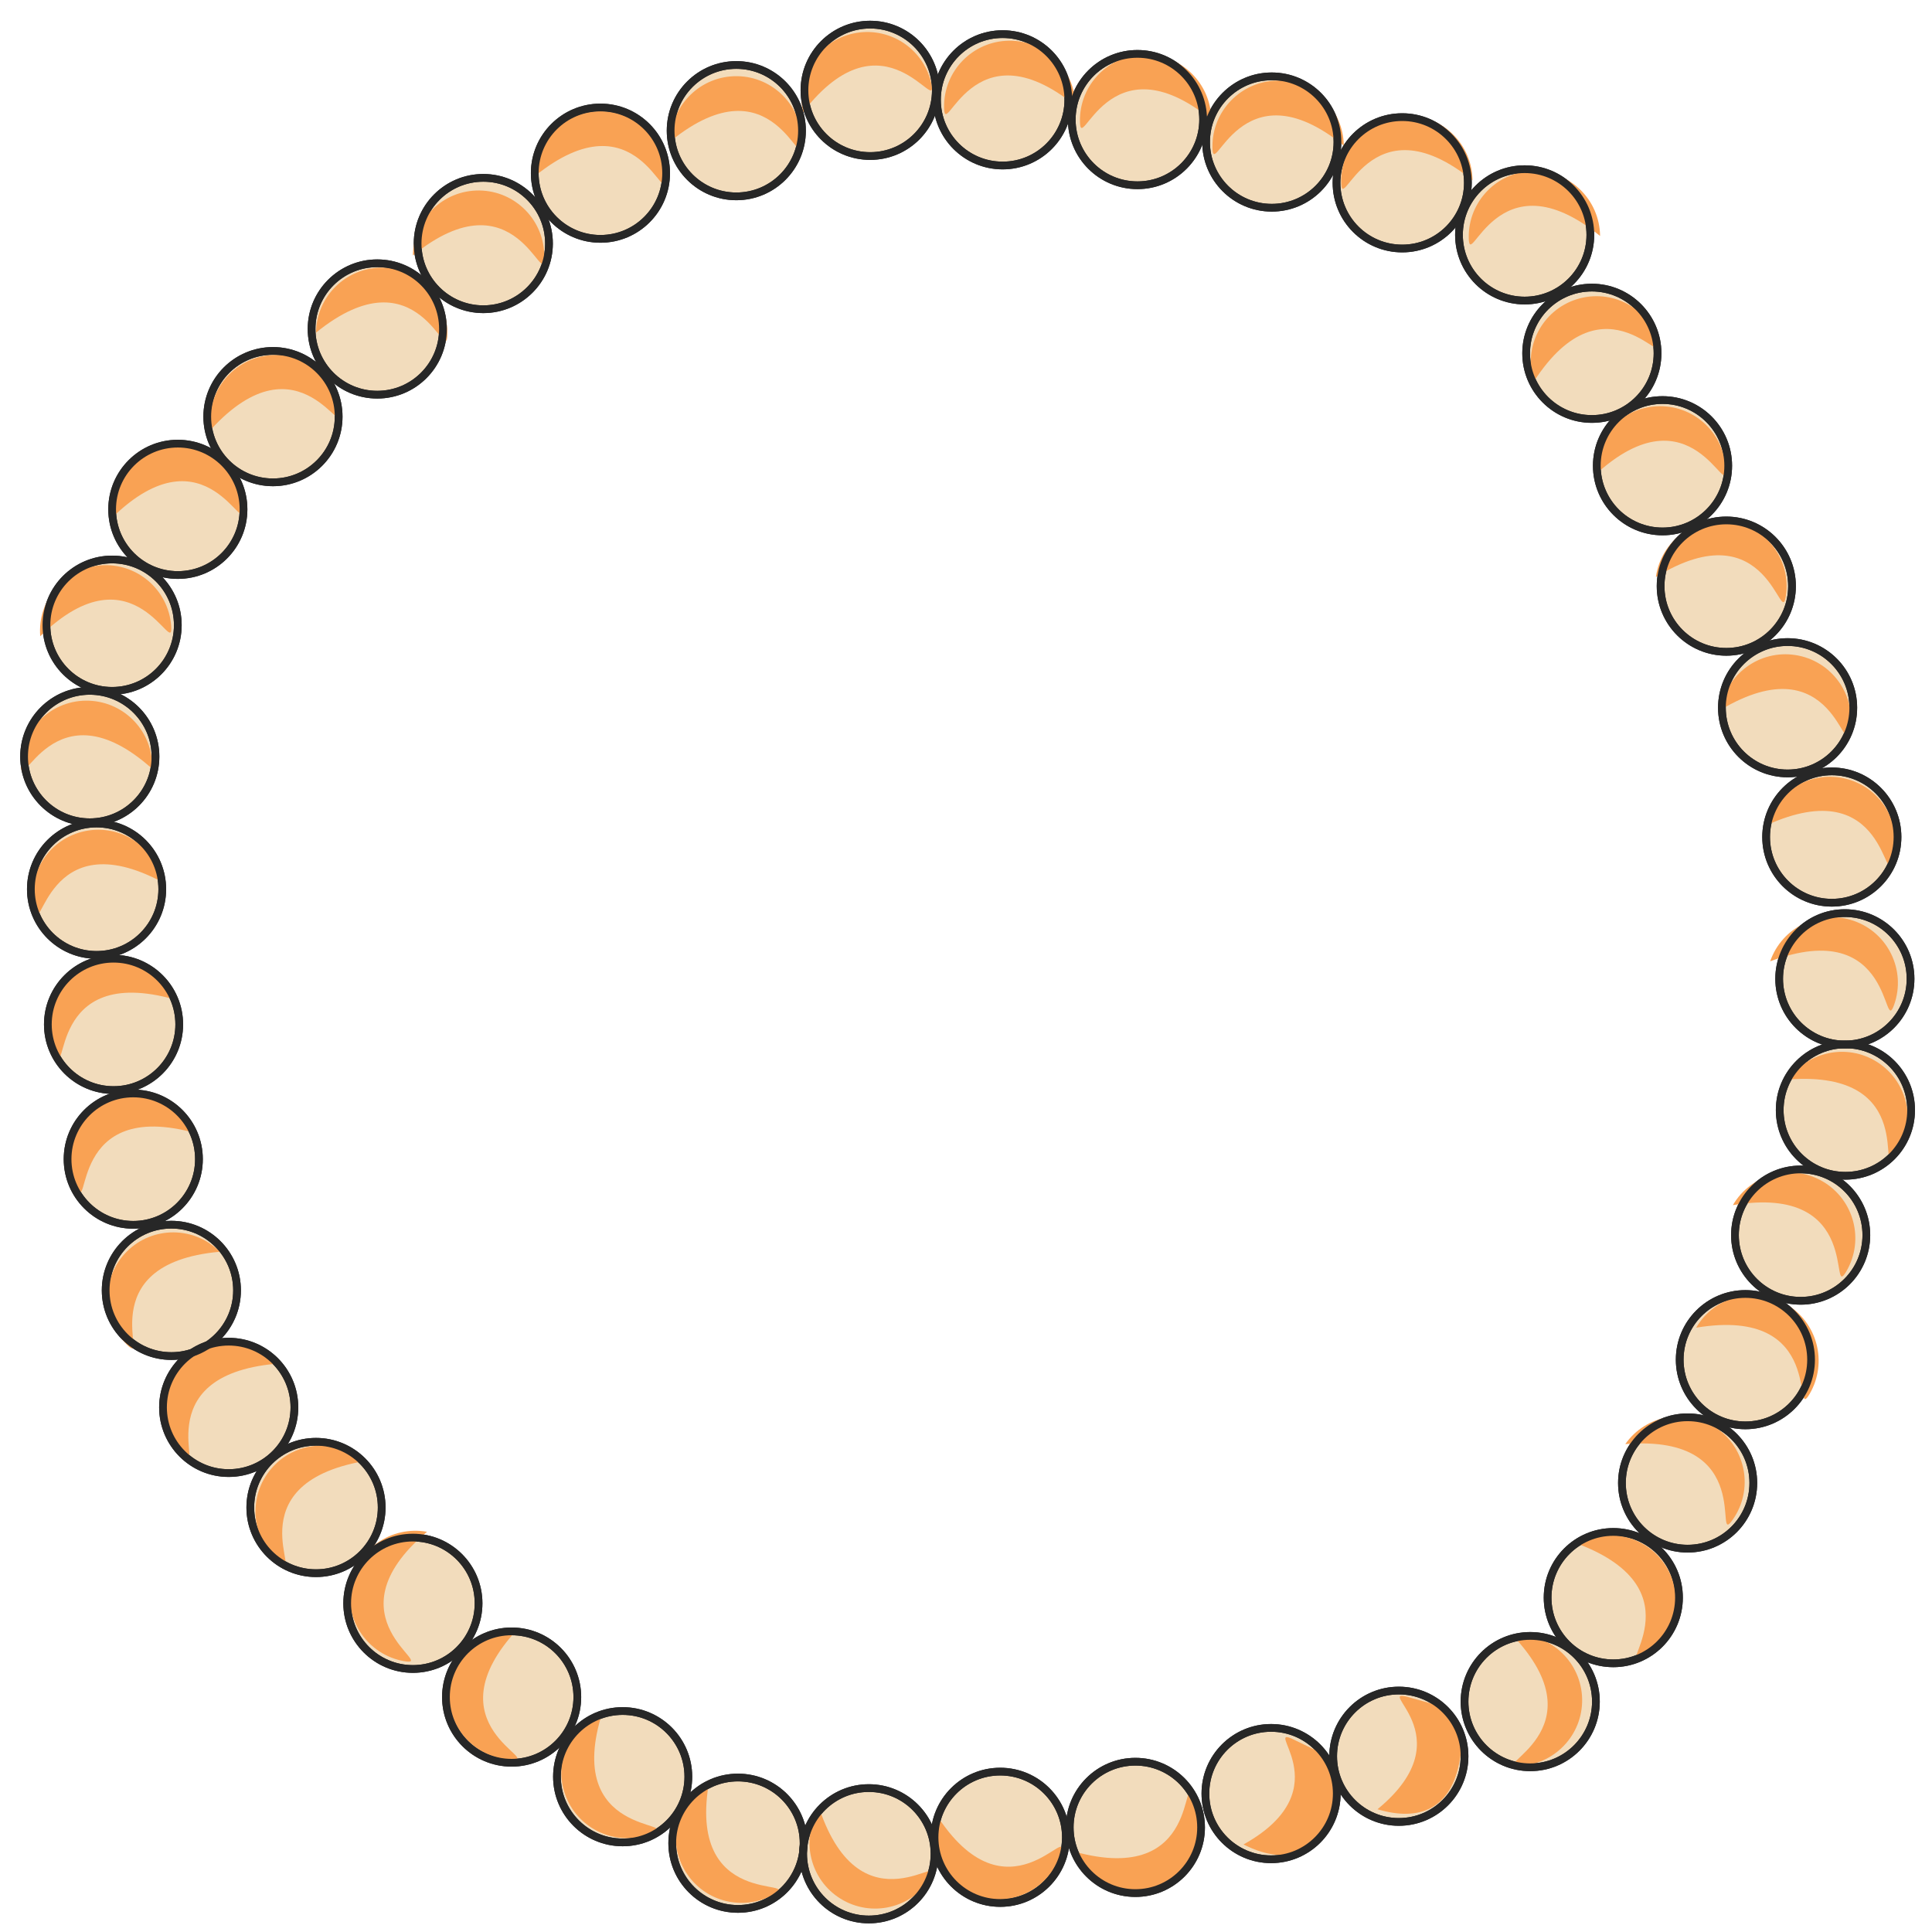
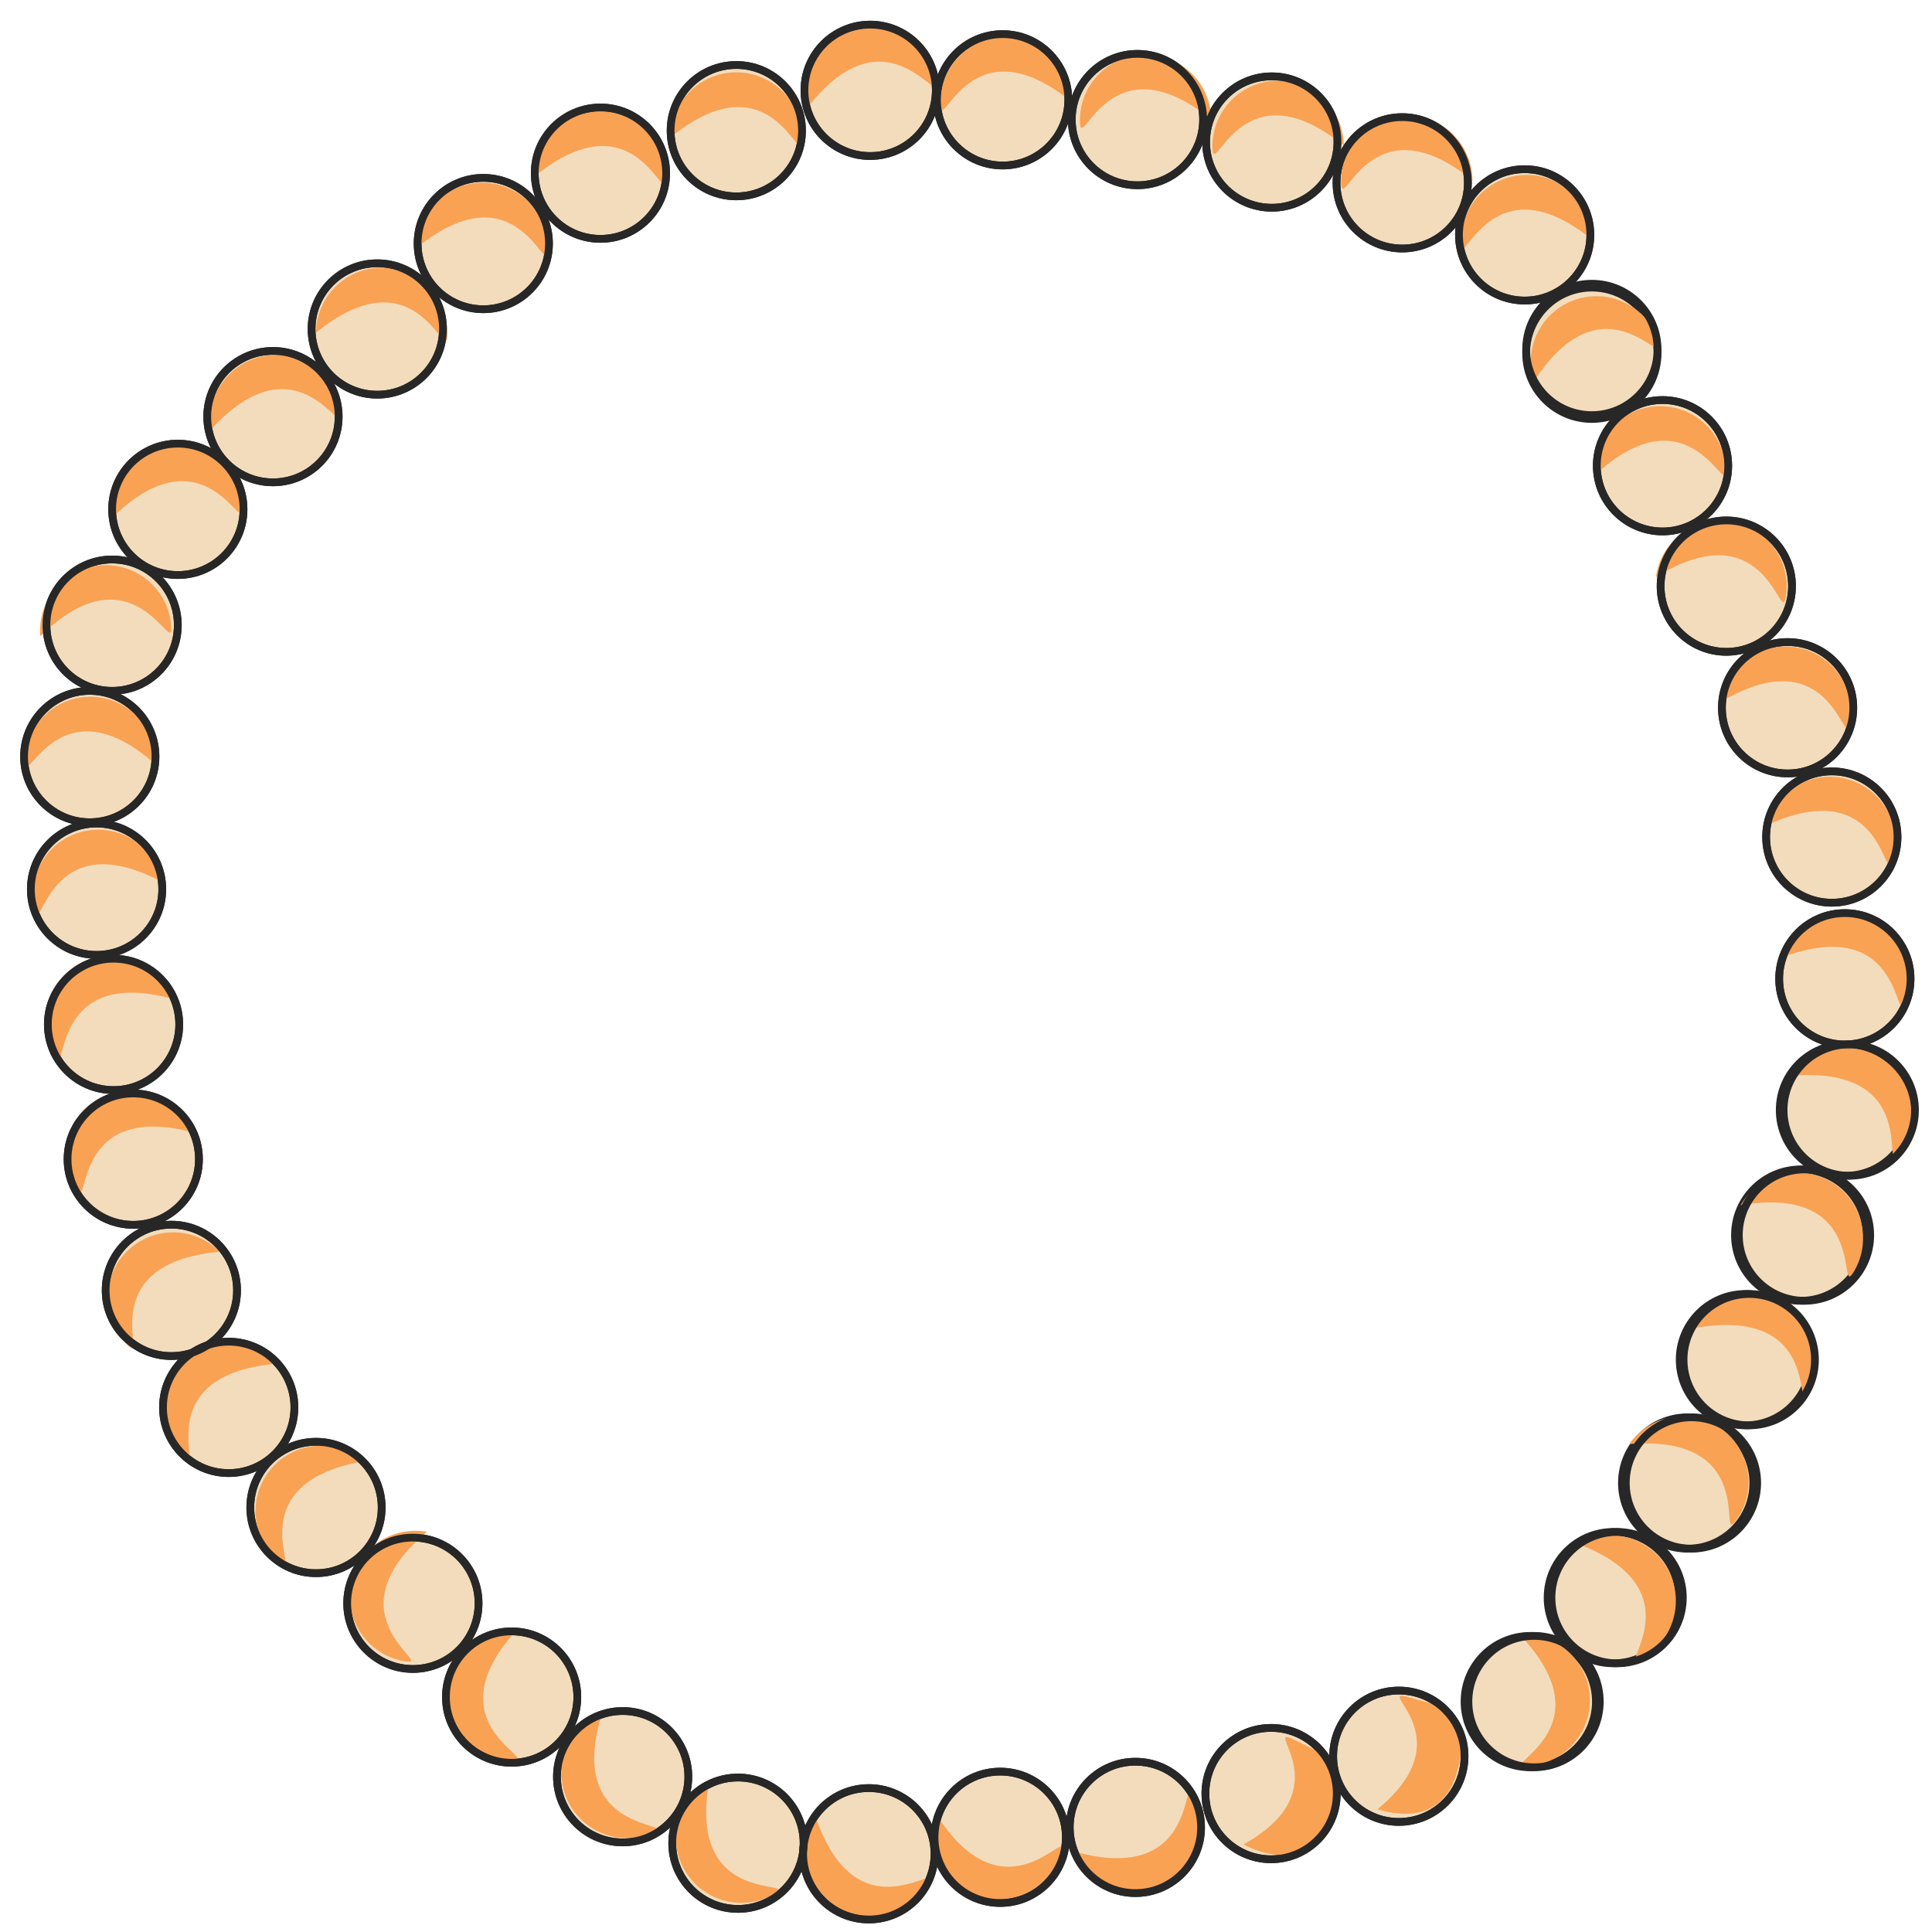
<svg xmlns="http://www.w3.org/2000/svg" version="1.1" id="Layer_1" x="0px" y="0px" width="500px" height="500px" viewBox="0 0 500 500" enable-background="new 0 0 500 500" xml:space="preserve">
  <g>
    <g>
      <circle fill="#F2DCBC" stroke="#272727" stroke-width="2" stroke-miterlimit="10" cx="225.196" cy="23.376" r="17.003" />
      <circle fill="#F2DCBC" stroke="#272727" stroke-width="2" stroke-miterlimit="10" cx="259.482" cy="25.832" r="17" />
      <circle fill="#F2DCBC" stroke="#272727" stroke-width="2" stroke-miterlimit="10" cx="294.371" cy="30.944" r="17" />
      <circle fill="#F2DCBC" stroke="#272727" stroke-width="2" stroke-miterlimit="10" cx="329.135" cy="36.76" r="17.001" />
-       <path fill="#F2DCBC" stroke="#272727" stroke-width="2" stroke-miterlimit="10" d="M362.889,30.314    c9.389,0,16.998,7.611,16.998,16.999c0,9.391-7.609,17.001-16.998,17.001c-9.393,0-17.002-7.611-17.002-17.001    C345.887,37.925,353.496,30.314,362.889,30.314z" />
+       <path fill="#F2DCBC" stroke="#272727" stroke-width="2" stroke-miterlimit="10" d="M362.889,30.314    c9.389,0,16.998,7.611,16.998,16.999c0,9.392-7.609,17.001-16.998,17.001c-9.394,0-17.002-7.61-17.002-17.001    C345.887,37.925,353.496,30.314,362.889,30.314z" />
      <circle fill="#F2DCBC" stroke="#272727" stroke-width="2" stroke-miterlimit="10" cx="394.582" cy="60.786" r="17" />
    </g>
-     <path fill="#F9A254" d="M244.327,27.732c-0.107-9.391,7.417-17.084,16.8-17.197c9.389-0.102,17.084,7.42,17.191,16.811   C251.504,5.608,244.426,37.123,244.327,27.732z" />
-     <path fill="#F9A254" d="M279.488,31.319c-0.107-9.391,7.418-17.085,16.801-17.198c9.389-0.102,17.084,7.42,17.191,16.811   C286.668,9.192,279.59,40.712,279.488,31.319z" />
-     <path fill="#F9A254" d="M313.779,38.07c-0.111-9.391,7.416-17.084,16.797-17.197c9.389-0.102,17.088,7.42,17.191,16.811   C320.951,15.944,313.879,47.464,313.779,38.07z" />
-     <path fill="#F9A254" d="M347.096,47.056c-0.111-9.391,7.414-17.084,16.797-17.197c9.389-0.102,17.084,7.415,17.191,16.811   C354.27,24.929,347.193,56.446,347.096,47.056z" />
-     <path fill="#F9A254" d="M380.109,61.461c-0.109-9.391,7.418-17.084,16.797-17.197c9.391-0.102,17.088,7.412,17.195,16.808   C387.285,39.337,380.209,70.853,380.109,61.461z" />
-     <circle fill="#F2DCBC" stroke="#272727" stroke-width="2" stroke-miterlimit="10" cx="462.629" cy="183.165" r="17" />
+     <path fill="#F9A254" d="M243.327,26.732c-0.106-9.391,7.417-17.084,16.8-17.196c9.39-0.103,17.084,7.42,17.191,16.811   C250.504,4.608,243.426,36.123,243.327,26.732z" />
+     <path fill="#F9A254" d="M279.488,31.319c-0.107-9.391,7.418-17.085,16.801-17.197c9.39-0.103,17.084,7.42,17.191,16.811   C286.668,9.192,279.59,40.712,279.488,31.319z" />
+     <path fill="#F9A254" d="M313.779,38.07c-0.111-9.391,7.416-17.084,16.797-17.196c9.389-0.103,17.088,7.42,17.191,16.811   C320.951,15.944,313.879,47.464,313.779,38.07z" />
+     <path fill="#F9A254" d="M347.096,47.056c-0.111-9.391,7.414-17.084,16.797-17.197c9.389-0.102,17.084,7.415,17.19,16.812   C354.27,24.929,347.193,56.446,347.096,47.056z" />
+     <path fill="#F9A254" d="M378.109,62.461c-0.109-9.392,7.418-17.084,16.797-17.197c9.391-0.102,17.088,7.412,17.195,16.808   C385.285,40.337,378.209,71.853,378.109,62.461z" />
+     <circle fill="#F2DCBC" stroke="#272727" stroke-width="2" stroke-miterlimit="10" cx="462.63" cy="183.165" r="17" />
    <circle fill="#F2DCBC" stroke="#272727" stroke-width="2" stroke-miterlimit="10" cx="474.072" cy="216.626" r="17" />
-     <path fill="#F9A254" d="M457.18,213.562c2.465-9.058,11.803-14.405,20.867-11.927c9.057,2.459,14.4,11.801,11.936,20.862   C487.518,231.553,488.604,199.271,457.18,213.562z" />
-     <path fill="#F9A254" d="M445.254,183.717c1.443-9.275,10.133-15.627,19.406-14.188c9.283,1.437,15.637,10.132,14.193,19.412   C477.41,198.216,474.895,166.017,445.254,183.717z" />
+     <path fill="#F9A254" d="M457.18,213.562c2.465-9.058,11.803-14.404,20.867-11.927c9.057,2.459,14.399,11.801,11.936,20.862   C487.518,231.553,488.604,199.271,457.18,213.562z" />
+     <path fill="#F9A254" d="M445.255,181.717c1.442-9.275,10.133-15.627,19.405-14.188c9.283,1.438,15.638,10.133,14.193,19.412   C477.41,196.216,474.895,164.017,445.255,181.717z" />
    <g>
-       <circle fill="#F2DCBC" stroke="#272727" stroke-width="2" stroke-miterlimit="10" cx="477.592" cy="287.287" r="17.003" />
-       <circle fill="#F2DCBC" stroke="#272727" stroke-width="2" stroke-miterlimit="10" cx="466.008" cy="319.646" r="17" />
+       <circle fill="#F2DCBC" stroke="#272727" stroke-width="2" stroke-miterlimit="10" cx="477.593" cy="287.287" r="17.002" />
+       <circle fill="#F2DCBC" stroke="#272727" stroke-width="2" stroke-miterlimit="10" cx="466.009" cy="319.646" r="17" />
      <circle fill="#F2DCBC" stroke="#272727" stroke-width="2" stroke-miterlimit="10" cx="451.705" cy="351.881" r="17" />
-       <circle fill="#F2DCBC" stroke="#272727" stroke-width="2" stroke-miterlimit="10" cx="436.756" cy="383.795" r="17" />
+       <circle fill="#F2DCBC" stroke="#272727" stroke-width="2" stroke-miterlimit="10" cx="436.757" cy="383.795" r="17" />
      <circle fill="#F2DCBC" stroke="#272727" stroke-width="2" stroke-miterlimit="10" cx="417.518" cy="413.465" r="17" />
-       <circle fill="#F2DCBC" stroke="#272727" stroke-width="2" stroke-miterlimit="10" cx="396.021" cy="440.372" r="17" />
+       <circle fill="#F2DCBC" stroke="#272727" stroke-width="2" stroke-miterlimit="10" cx="396.021" cy="440.371" r="17" />
    </g>
-     <path fill="#F2DCBC" stroke="#272727" stroke-width="2" stroke-miterlimit="10" d="M477.449,236.313   c9.389,0,16.998,7.611,16.998,17.002c0,9.388-7.609,16.998-16.998,16.998c-9.391,0-17.002-7.61-17.002-16.998   C460.447,243.924,468.061,236.313,477.449,236.313z" />
-     <path fill="#F9A254" d="M448.471,311.887c4.723-8.115,15.127-10.858,23.242-6.135c8.115,4.723,10.859,15.131,6.135,23.243   C473.129,337.108,482.523,306.211,448.471,311.887z" />
-     <path fill="#F9A254" d="M458.115,248.789c3.078-8.87,12.77-13.558,21.637-10.476c8.863,3.085,13.563,12.771,10.475,21.641   C487.143,268.832,490.447,236.697,458.115,248.789z" />
-     <path fill="#F9A254" d="M408.318,399.53c8.17-4.628,18.545-1.769,23.176,6.399c4.631,8.164,1.768,18.545-6.398,23.18   C416.924,433.74,440.602,411.766,408.318,399.53z" />
-     <path fill="#F9A254" d="M391.328,423.066c9.363-0.628,17.469,6.459,18.094,15.836c0.623,9.367-6.473,17.461-15.834,18.086   C384.217,457.608,415.094,448.108,391.328,423.066z" />
-     <path fill="#F9A254" d="M420.623,373.731c5.4-7.679,16-9.524,23.682-4.115c7.678,5.397,9.525,16.003,4.117,23.681   C443.021,400.978,455.035,370.996,420.623,373.731z" />
-     <path fill="#F9A254" d="M438.969,343.603c4.727-8.115,15.129-10.859,23.244-6.138c8.117,4.729,10.861,15.133,6.135,23.246   C463.627,368.824,473.025,337.924,438.969,343.603z" />
+     <path fill="#F2DCBC" stroke="#272727" stroke-width="2" stroke-miterlimit="10" d="M477.449,236.313   c9.39,0,16.998,7.611,16.998,17.002c0,9.389-7.608,16.998-16.998,16.998c-9.391,0-17.002-7.609-17.002-16.998   C460.447,243.924,468.061,236.313,477.449,236.313z" />
+     <path fill="#F9A254" d="M450.471,311.887c4.723-8.115,15.127-10.858,23.242-6.135c8.114,4.723,10.858,15.131,6.135,23.242   C475.13,337.108,484.523,306.211,450.471,311.887z" />
+     <path fill="#F9A254" d="M461.115,247.789c3.078-8.87,12.771-13.559,21.638-10.477c8.862,3.085,13.563,12.771,10.475,21.642   C490.143,267.832,493.447,235.697,461.115,247.789z" />
+     <path fill="#F9A254" d="M408.318,399.53c8.17-4.628,18.545-1.769,23.176,6.399c4.631,8.164,1.769,18.545-6.397,23.18   C416.924,433.74,440.602,411.766,408.318,399.53z" />
+     <path fill="#F9A254" d="M393.328,423.066c9.363-0.628,17.469,6.459,18.094,15.836c0.623,9.367-6.473,17.461-15.834,18.086   C386.213,457.608,417.096,448.11,393.328,423.066z" />
+     <path fill="#F9A254" d="M421.623,373.731c5.4-7.679,16-9.524,23.683-4.115c7.678,5.397,9.524,16.003,4.117,23.682   C444.021,400.978,456.035,370.995,421.623,373.731z" />
+     <path fill="#F9A254" d="M438.969,343.603c4.727-8.115,15.129-10.859,23.244-6.138c8.116,4.729,10.86,15.133,6.135,23.246   C463.628,368.823,473.025,337.924,438.969,343.603z" />
    <circle fill="#F2DCBC" stroke="#272727" stroke-width="2" stroke-miterlimit="10" cx="190.557" cy="33.817" r="17" />
-     <path fill="#F9A254" d="M173.561,36.524c0.107-9.391,7.804-16.913,17.192-16.811c9.383,0.112,16.908,7.807,16.797,17.197   C207.451,46.301,200.377,14.784,173.561,36.524z" />
+     <path fill="#F9A254" d="M173.561,35.524c0.106-9.391,7.804-16.913,17.191-16.811c9.384,0.112,16.908,7.807,16.797,17.197   C207.451,45.301,200.377,13.784,173.561,35.524z" />
    <circle fill="#F2DCBC" stroke="#272727" stroke-width="2" stroke-miterlimit="10" cx="155.394" cy="44.818" r="17" />
-     <path fill="#F9A254" d="M138.398,45.609c0.107-9.391,7.804-16.91,17.192-16.811c9.383,0.113,16.908,7.81,16.797,17.2   C172.289,55.386,165.214,23.869,138.398,45.609z" />
+     <path fill="#F9A254" d="M138.398,45.609c0.106-9.391,7.804-16.909,17.191-16.811c9.384,0.113,16.908,7.81,16.798,17.2   C172.289,55.386,165.214,23.869,138.398,45.609z" />
    <circle fill="#F2DCBC" stroke="#272727" stroke-width="2" stroke-miterlimit="10" cx="125.078" cy="63.028" r="17" />
-     <path fill="#F9A254" d="M106.86,66.105c0.107-9.394,7.804-16.91,17.192-16.808c9.383,0.113,16.91,7.807,16.8,17.197   C140.753,75.885,133.673,44.369,106.86,66.105z" />
+     <path fill="#F9A254" d="M107.86,64.105c0.106-9.394,7.804-16.91,17.192-16.808c9.383,0.113,16.909,7.807,16.8,17.197   C141.753,73.885,134.673,42.369,107.86,64.105z" />
    <circle fill="#F2DCBC" stroke="#272727" stroke-width="2" stroke-miterlimit="10" cx="44.347" cy="333.945" r="17" />
-     <path fill="#F9A254" d="M32.766,347.92c-6.618-6.662-6.585-17.424,0.075-24.041c6.66-6.617,17.423-6.589,24.04,0.072   C22.497,327.047,39.383,354.577,32.766,347.92z" />
-     <path fill="#F2DCBC" stroke="#272727" stroke-width="2" stroke-miterlimit="10" d="M29.018,144.793   c9.388,0,16.999,7.611,16.999,17.001c0,9.388-7.611,16.999-16.999,16.999c-9.391,0-17.001-7.611-17.001-16.999   C12.017,152.404,19.627,144.793,29.018,144.793z" />
-     <path fill="#F9A254" d="M10.414,164.659c-0.765-9.358,6.199-17.565,15.56-18.33c9.358-0.768,17.563,6.201,18.325,15.563   C45.061,171.244,35.101,140.522,10.414,164.659z" />
+     <path fill="#F9A254" d="M32.766,347.92c-6.618-6.662-6.585-17.425,0.074-24.041c6.66-6.617,17.424-6.59,24.04,0.071   C22.497,327.047,39.383,354.576,32.766,347.92z" />
+     <path fill="#F2DCBC" stroke="#272727" stroke-width="2" stroke-miterlimit="10" d="M29.018,144.793   c9.388,0,16.999,7.61,16.999,17.001c0,9.388-7.611,16.999-16.999,16.999c-9.392,0-17.001-7.611-17.001-16.999   C12.017,152.404,19.627,144.793,29.018,144.793z" />
+     <path fill="#F9A254" d="M10.414,164.659c-0.765-9.358,6.199-17.565,15.561-18.33c9.357-0.769,17.563,6.2,18.324,15.563   C45.061,171.244,35.101,140.522,10.414,164.659z" />
    <circle fill="#F2DCBC" stroke="#272727" stroke-width="2" stroke-miterlimit="10" cx="34.489" cy="299.985" r="17" />
-     <path fill="#F9A254" d="M19.689,307.092c-3.815-8.58,0.059-18.623,8.639-22.438c8.577-3.811,18.623,0.059,22.429,8.643   C17.528,283.932,23.498,315.68,19.689,307.092z" />
+     <path fill="#F9A254" d="M19.689,307.092c-3.815-8.58,0.059-18.623,8.639-22.438c8.577-3.811,18.623,0.06,22.429,8.644   C17.528,283.932,23.498,315.68,19.689,307.092z" />
    <g>
      <circle fill="#F2DCBC" stroke="#272727" stroke-width="2" stroke-miterlimit="10" cx="59.19" cy="364.229" r="17.003" />
      <circle fill="#F2DCBC" stroke="#272727" stroke-width="2" stroke-miterlimit="10" cx="81.778" cy="390.136" r="17.003" />
      <circle fill="#F2DCBC" stroke="#272727" stroke-width="2" stroke-miterlimit="10" cx="106.852" cy="414.93" r="17" />
-       <circle fill="#F2DCBC" stroke="#272727" stroke-width="2" stroke-miterlimit="10" cx="132.409" cy="439.199" r="17" />
+       <circle fill="#F2DCBC" stroke="#272727" stroke-width="2" stroke-miterlimit="10" cx="132.409" cy="439.198" r="17" />
      <circle fill="#F2DCBC" stroke="#272727" stroke-width="2" stroke-miterlimit="10" cx="161.142" cy="459.812" r="17" />
      <circle fill="#F2DCBC" stroke="#272727" stroke-width="2" stroke-miterlimit="10" cx="190.976" cy="477.022" r="17.003" />
    </g>
    <circle fill="#F2DCBC" stroke="#272727" stroke-width="2" stroke-miterlimit="10" cx="362.021" cy="454.512" r="17" />
    <circle fill="#F2DCBC" stroke="#272727" stroke-width="2" stroke-miterlimit="10" cx="328.957" cy="464.176" r="17" />
    <circle fill="#F2DCBC" stroke="#272727" stroke-width="2" stroke-miterlimit="10" cx="224.853" cy="479.757" r="17.003" />
    <circle fill="#F2DCBC" stroke="#272727" stroke-width="2" stroke-miterlimit="10" cx="258.857" cy="475.489" r="17" />
    <circle fill="#F2DCBC" stroke="#272727" stroke-width="2" stroke-miterlimit="10" cx="293.838" cy="472.927" r="16.999" />
-     <path fill="#F9A254" d="M104.511,429.894c-9.243-1.656-15.391-10.494-13.731-19.737c1.656-9.243,10.491-15.386,19.734-13.729   C84.124,418.69,113.751,431.551,104.511,429.894z" />
-     <path fill="#F9A254" d="M132.073,455.389c-9.366-0.563-16.515-8.612-15.954-17.984c0.563-9.377,8.617-16.516,17.989-15.954   C110.514,446.655,141.451,455.95,132.073,455.389z" />
-     <path fill="#F9A254" d="M72.138,404.105c-7.166-6.064-8.054-16.79-1.987-23.952c6.07-7.173,16.79-8.06,23.957-1.992   C60.113,384.193,79.303,410.174,72.138,404.105z" />
-     <path fill="#F9A254" d="M47.297,376.907c-6.618-6.66-6.585-17.423,0.078-24.04c6.661-6.617,17.423-6.588,24.041,0.075   C37.031,356.038,53.915,383.565,47.297,376.907z" />
-     <path fill="#F9A254" d="M168.568,474.495c-8.723,3.478-18.61-0.776-22.089-9.501c-3.477-8.717,0.776-18.605,9.495-22.083   C145.341,475.754,177.29,471.01,168.568,474.495z" />
-     <path fill="#F9A254" d="M200.168,490.309c-8.204,4.57-18.556,1.634-23.13-6.576c-4.569-8.193-1.63-18.549,6.569-23.122   C177.298,494.553,208.369,485.732,200.168,490.309z" />
-     <path fill="#F9A254" d="M240.963,485.866c-4.935,7.987-15.407,10.472-23.399,5.536c-7.987-4.936-10.467-15.398-5.539-23.391   C223.064,500.725,245.894,477.877,240.963,485.866z" />
-     <path fill="#F9A254" d="M365.096,439.391c8.061,2.41,15.598,2.574,12.475,17.24c-2.424,11.409-10.146,14.869-21.082,11.604   C379.904,449.001,354.15,436.124,365.096,439.391z" />
-     <path fill="#F9A254" d="M335.424,450.497c7.502,3.81,14.893,5.313,9.203,19.185c-4.424,10.801-12.631,12.828-22.813,7.662   C348.283,462.592,325.236,445.327,335.424,450.497z" />
-     <path fill="#F9A254" d="M274.504,479.801c-2.896,8.933-12.477,13.832-21.412,10.94c-8.929-2.899-13.826-12.474-10.94-21.407   C260.648,498.484,277.391,470.868,274.504,479.801z" />
-     <path fill="#F9A254" d="M309.107,465.249c3.848,8.563,0.037,18.62-8.529,22.483c-8.555,3.85-18.615,0.04-22.477-8.521   C311.381,488.393,305.244,456.688,309.107,465.249z" />
+     <path fill="#F9A254" d="M104.511,429.894c-9.243-1.656-15.392-10.494-13.731-19.737c1.656-9.243,10.491-15.386,19.734-13.729   C84.124,418.69,113.751,431.551,104.511,429.894z" />
+     <path fill="#F9A254" d="M132.073,455.389c-9.366-0.563-16.515-8.612-15.954-17.984c0.563-9.377,8.617-16.516,17.989-15.954   C110.514,446.655,141.451,455.949,132.073,455.389z" />
+     <path fill="#F9A254" d="M72.138,404.105c-7.166-6.063-8.055-16.79-1.987-23.952c6.07-7.173,16.79-8.06,23.957-1.992   C60.113,384.193,79.303,410.174,72.138,404.105z" />
+     <path fill="#F9A254" d="M47.297,376.906c-6.617-6.66-6.585-17.423,0.078-24.04c6.661-6.616,17.423-6.588,24.041,0.075   C37.031,356.037,53.915,383.565,47.297,376.906z" />
+     <path fill="#F9A254" d="M168.568,474.494c-8.723,3.479-18.61-0.775-22.089-9.501c-3.478-8.717,0.775-18.604,9.495-22.083   C145.341,475.754,177.29,471.01,168.568,474.494z" />
+     <path fill="#F9A254" d="M200.168,490.309c-8.204,4.57-18.556,1.634-23.13-6.576c-4.568-8.193-1.63-18.549,6.569-23.122   C177.298,494.553,208.369,485.732,200.168,490.309z" />
+     <path fill="#F9A254" d="M239.963,487.865c-4.935,7.987-15.406,10.473-23.398,5.536c-7.987-4.936-10.467-15.397-5.539-23.391   C222.064,502.725,244.894,479.877,239.963,487.865z" />
+     <path fill="#F9A254" d="M365.096,439.391c8.061,2.41,15.598,2.574,12.475,17.24c-2.424,11.408-10.146,14.868-21.082,11.604   C379.904,449.001,354.15,436.123,365.096,439.391z" />
+     <path fill="#F9A254" d="M335.424,450.496c7.503,3.811,14.894,5.313,9.203,19.186c-4.424,10.801-12.631,12.828-22.813,7.662   C348.283,462.592,325.236,445.326,335.424,450.496z" />
+     <path fill="#F9A254" d="M274.504,479.801c-2.896,8.933-12.477,13.832-21.412,10.939c-8.929-2.898-13.825-12.474-10.939-21.406   C260.648,498.484,277.391,470.867,274.504,479.801z" />
+     <path fill="#F9A254" d="M309.107,465.248c3.848,8.563,0.037,18.62-8.529,22.483c-8.555,3.85-18.615,0.04-22.477-8.521   C311.381,488.393,305.244,456.688,309.107,465.248z" />
    <g>
      <circle fill="none" stroke="#272727" stroke-width="2" stroke-miterlimit="10" cx="59.19" cy="364.229" r="17.003" />
      <circle fill="none" stroke="#272727" stroke-width="2" stroke-miterlimit="10" cx="81.778" cy="390.136" r="17.003" />
      <circle fill="none" stroke="#272727" stroke-width="2" stroke-miterlimit="10" cx="106.852" cy="414.93" r="17" />
-       <circle fill="none" stroke="#272727" stroke-width="2" stroke-miterlimit="10" cx="132.409" cy="439.199" r="17" />
+       <circle fill="none" stroke="#272727" stroke-width="2" stroke-miterlimit="10" cx="132.409" cy="439.198" r="17" />
      <circle fill="none" stroke="#272727" stroke-width="2" stroke-miterlimit="10" cx="161.142" cy="459.812" r="17" />
      <circle fill="none" stroke="#272727" stroke-width="2" stroke-miterlimit="10" cx="190.976" cy="477.022" r="17.003" />
    </g>
    <circle fill="none" stroke="#272727" stroke-width="2" stroke-miterlimit="10" cx="362.021" cy="454.512" r="17" />
    <circle fill="none" stroke="#272727" stroke-width="2" stroke-miterlimit="10" cx="328.957" cy="464.176" r="17" />
    <circle fill="none" stroke="#272727" stroke-width="2" stroke-miterlimit="10" cx="224.853" cy="479.757" r="17.003" />
    <circle fill="none" stroke="#272727" stroke-width="2" stroke-miterlimit="10" cx="258.855" cy="475.489" r="17" />
    <circle fill="none" stroke="#272727" stroke-width="2" stroke-miterlimit="10" cx="293.838" cy="472.927" r="16.999" />
    <circle fill="#F2DCBC" stroke="#272727" stroke-width="2" stroke-miterlimit="10" cx="23.235" cy="195.796" r="17.003" />
    <circle fill="#F2DCBC" stroke="#272727" stroke-width="2" stroke-miterlimit="10" cx="24.991" cy="230.126" r="17.003" />
    <circle fill="#F2DCBC" stroke="#272727" stroke-width="2" stroke-miterlimit="10" cx="29.386" cy="265.112" r="17" />
-     <path fill="#F9A254" d="M14.083,272.445c-3.812-8.58,0.059-18.626,8.636-22.438c8.58-3.81,18.623,0.056,22.433,8.639   C11.922,249.285,17.893,281.033,14.083,272.445z" />
-     <path fill="#F9A254" d="M8.773,235.153c-1.887-9.197,4.043-18.183,13.238-20.062c9.203-1.89,18.18,4.035,20.067,13.232   C11.624,212.069,10.661,244.351,8.773,235.153z" />
-     <path fill="#F9A254" d="M5.415,197.693c0.349-9.385,8.242-16.709,17.627-16.352c9.38,0.357,16.698,8.245,16.349,17.625   C13.665,175.942,5.061,207.075,5.415,197.693z" />
+     <path fill="#F9A254" d="M14.083,272.445c-3.812-8.579,0.06-18.626,8.637-22.438c8.579-3.811,18.622,0.056,22.433,8.639   C11.922,249.285,17.893,281.033,14.083,272.445z" />
+     <path fill="#F9A254" d="M8.773,235.153c-1.887-9.196,4.043-18.183,13.238-20.062c9.202-1.89,18.18,4.035,20.066,13.231   C11.624,212.069,10.661,244.351,8.773,235.153z" />
+     <path fill="#F9A254" d="M6.415,196.693c0.35-9.385,8.242-16.709,17.627-16.352c9.38,0.356,16.698,8.245,16.35,17.625   C14.665,174.942,6.061,206.075,6.415,196.693z" />
    <circle fill="none" stroke="#272727" stroke-width="2" stroke-miterlimit="10" cx="23.235" cy="195.796" r="17.003" />
    <circle fill="none" stroke="#272727" stroke-width="2" stroke-miterlimit="10" cx="24.991" cy="230.126" r="17.003" />
    <circle fill="none" stroke="#272727" stroke-width="2" stroke-miterlimit="10" cx="29.386" cy="265.112" r="17" />
    <circle fill="none" stroke="#272727" stroke-width="2" stroke-miterlimit="10" cx="34.489" cy="299.985" r="17" />
    <circle fill="none" stroke="#272727" stroke-width="2" stroke-miterlimit="10" cx="44.347" cy="333.945" r="17" />
-     <path fill="none" stroke="#272727" stroke-width="2" stroke-miterlimit="10" d="M29.018,144.793   c9.388,0,16.999,7.611,16.999,17.001c0,9.388-7.611,16.999-16.999,16.999c-9.391,0-17.001-7.611-17.001-16.999   C12.017,152.404,19.627,144.793,29.018,144.793z" />
-     <path fill="#F9A254" d="M462.836,279.369c5.434-7.656,16.043-9.455,23.701-4.027c7.658,5.435,9.461,16.043,4.021,23.703   C485.129,306.7,497.26,276.772,462.836,279.369z" />
+     <path fill="none" stroke="#272727" stroke-width="2" stroke-miterlimit="10" d="M29.018,144.793c9.388,0,16.999,7.61,16.999,17.001   c0,9.388-7.611,16.999-16.999,16.999c-9.392,0-17.001-7.611-17.001-16.999C12.017,152.404,19.627,144.793,29.018,144.793z" />
+     <path fill="#F9A254" d="M463.837,278.369c5.434-7.656,16.043-9.455,23.7-4.027c7.658,5.435,9.461,16.043,4.021,23.703   C486.13,305.699,498.26,275.772,463.837,278.369z" />
    <g>
-       <circle fill="none" stroke="#272727" stroke-width="2" stroke-miterlimit="10" cx="477.592" cy="287.287" r="17.003" />
-       <circle fill="none" stroke="#272727" stroke-width="2" stroke-miterlimit="10" cx="466.008" cy="319.646" r="17" />
-       <circle fill="none" stroke="#272727" stroke-width="2" stroke-miterlimit="10" cx="451.705" cy="351.881" r="17" />
-       <circle fill="none" stroke="#272727" stroke-width="2" stroke-miterlimit="10" cx="436.756" cy="383.795" r="17" />
-       <circle fill="none" stroke="#272727" stroke-width="2" stroke-miterlimit="10" cx="417.518" cy="413.465" r="17" />
-       <circle fill="none" stroke="#272727" stroke-width="2" stroke-miterlimit="10" cx="396.021" cy="440.372" r="17" />
+       <circle fill="none" stroke="#272727" stroke-width="2" stroke-miterlimit="10" cx="478.593" cy="287.287" r="17.002" />
+       <circle fill="none" stroke="#272727" stroke-width="2" stroke-miterlimit="10" cx="467.009" cy="319.646" r="17" />
+       <circle fill="none" stroke="#272727" stroke-width="2" stroke-miterlimit="10" cx="452.705" cy="351.881" r="17" />
+       <circle fill="none" stroke="#272727" stroke-width="2" stroke-miterlimit="10" cx="437.757" cy="383.795" r="17" />
+       <circle fill="none" stroke="#272727" stroke-width="2" stroke-miterlimit="10" cx="418.518" cy="413.465" r="17" />
+       <circle fill="none" stroke="#272727" stroke-width="2" stroke-miterlimit="10" cx="397.021" cy="440.371" r="17" />
    </g>
    <circle fill="#F2DCBC" stroke="#272727" stroke-width="2" stroke-miterlimit="10" cx="411.969" cy="91.43" r="17.003" />
-     <circle fill="#F2DCBC" stroke="#272727" stroke-width="2" stroke-miterlimit="10" cx="430.258" cy="120.534" r="17.003" />
+     <circle fill="#F2DCBC" stroke="#272727" stroke-width="2" stroke-miterlimit="10" cx="430.259" cy="120.534" r="17.003" />
    <circle fill="#F2DCBC" stroke="#272727" stroke-width="2" stroke-miterlimit="10" cx="446.768" cy="151.691" r="17.003" />
-     <path fill="#F9A254" d="M428.539,149.33c1.318-9.297,9.922-15.764,19.221-14.443c9.291,1.321,15.758,9.925,14.438,19.224   C460.885,163.408,457.938,131.241,428.539,149.33z" />
-     <path fill="#F9A254" d="M412.66,123.051c-0.516-9.375,6.658-17.388,16.037-17.904c9.375-0.521,17.391,6.658,17.912,16.035   C447.119,130.557,437.977,99.582,412.66,123.051z" />
-     <path fill="#F9A254" d="M396.943,98.752c-2.814-8.956,2.164-18.494,11.125-21.313c8.959-2.816,18.498,2.166,21.311,11.127   C432.193,97.526,415.688,69.762,396.943,98.752z" />
-     <circle fill="none" stroke="#272727" stroke-width="2" stroke-miterlimit="10" cx="411.969" cy="91.43" r="17.003" />
-     <circle fill="none" stroke="#272727" stroke-width="2" stroke-miterlimit="10" cx="430.258" cy="120.534" r="17.003" />
+     <path fill="#F9A254" d="M428.539,149.33c1.318-9.297,9.923-15.765,19.222-14.443c9.291,1.321,15.758,9.925,14.438,19.224   C460.885,163.408,457.938,131.241,428.539,149.33z" />
+     <path fill="#F9A254" d="M412.66,123.051c-0.516-9.375,6.658-17.388,16.037-17.904c9.375-0.521,17.392,6.658,17.912,16.035   C447.119,130.557,437.977,99.582,412.66,123.051z" />
+     <path fill="#F9A254" d="M396.943,98.752c-2.814-8.956,2.164-18.494,11.125-21.313c8.959-2.815,18.498,2.166,21.312,11.127   C432.193,97.526,415.688,69.762,396.943,98.752z" />
+     <circle fill="none" stroke="#272727" stroke-width="2" stroke-miterlimit="10" cx="411.969" cy="90.43" r="17.003" />
+     <circle fill="none" stroke="#272727" stroke-width="2" stroke-miterlimit="10" cx="430.259" cy="120.534" r="17.003" />
    <circle fill="none" stroke="#272727" stroke-width="2" stroke-miterlimit="10" cx="446.768" cy="151.691" r="17.003" />
-     <circle fill="none" stroke="#272727" stroke-width="2" stroke-miterlimit="10" cx="462.629" cy="183.165" r="17" />
+     <circle fill="none" stroke="#272727" stroke-width="2" stroke-miterlimit="10" cx="462.63" cy="183.165" r="17" />
    <circle fill="none" stroke="#272727" stroke-width="2" stroke-miterlimit="10" cx="474.072" cy="216.626" r="17" />
-     <path fill="none" stroke="#272727" stroke-width="2" stroke-miterlimit="10" d="M477.449,236.313   c9.389,0,16.998,7.611,16.998,17.002c0,9.388-7.609,16.998-16.998,16.998c-9.391,0-17.002-7.61-17.002-16.998   C460.447,243.924,468.061,236.313,477.449,236.313z" />
-     <path fill="#F9A254" d="M207.843,29.013c-2.059-9.16,3.699-18.252,12.856-20.314c9.162-2.062,18.258,3.694,20.314,12.856   C243.07,30.714,228.933,1.681,207.843,29.013z" />
+     <path fill="none" stroke="#272727" stroke-width="2" stroke-miterlimit="10" d="M477.449,236.313   c9.39,0,16.998,7.611,16.998,17.002c0,9.389-7.608,16.998-16.998,16.998c-9.391,0-17.002-7.609-17.002-16.998   C460.447,243.924,468.061,236.313,477.449,236.313z" />
+     <path fill="#F9A254" d="M208.843,28.013c-2.059-9.16,3.699-18.252,12.856-20.313c9.162-2.063,18.258,3.693,20.314,12.855   C244.07,29.714,229.933,0.681,208.843,28.013z" />
    <g>
      <circle fill="none" stroke="#272727" stroke-width="2" stroke-miterlimit="10" cx="225.196" cy="23.376" r="17.003" />
      <circle fill="none" stroke="#272727" stroke-width="2" stroke-miterlimit="10" cx="259.482" cy="25.832" r="17" />
      <circle fill="none" stroke="#272727" stroke-width="2" stroke-miterlimit="10" cx="294.371" cy="30.944" r="17" />
      <circle fill="none" stroke="#272727" stroke-width="2" stroke-miterlimit="10" cx="329.135" cy="36.76" r="17.001" />
-       <path fill="none" stroke="#272727" stroke-width="2" stroke-miterlimit="10" d="M362.889,30.314    c9.389,0,16.998,7.611,16.998,16.999c0,9.391-7.609,17.001-16.998,17.001c-9.393,0-17.002-7.611-17.002-17.001    C345.887,37.925,353.496,30.314,362.889,30.314z" />
+       <path fill="none" stroke="#272727" stroke-width="2" stroke-miterlimit="10" d="M362.889,30.314    c9.389,0,16.998,7.611,16.998,16.999c0,9.392-7.609,17.001-16.998,17.001c-9.394,0-17.002-7.61-17.002-17.001    C345.887,37.925,353.496,30.314,362.889,30.314z" />
      <circle fill="none" stroke="#272727" stroke-width="2" stroke-miterlimit="10" cx="394.582" cy="60.786" r="17" />
    </g>
    <circle fill="#F2DCBC" stroke="#272727" stroke-width="2" stroke-miterlimit="10" cx="46.022" cy="131.816" r="17.001" />
    <circle fill="#F2DCBC" stroke="#272727" stroke-width="2" stroke-miterlimit="10" cx="70.64" cy="107.825" r="17.003" />
    <circle fill="#F2DCBC" stroke="#272727" stroke-width="2" stroke-miterlimit="10" cx="97.638" cy="85.14" r="17.003" />
-     <path fill="#F9A254" d="M81.789,86.084c0.11-9.393,7.804-16.913,17.195-16.811c9.38,0.113,16.907,7.807,16.797,17.195   C115.682,95.861,108.605,64.344,81.789,86.084z" />
-     <path fill="#F9A254" d="M54.548,111.188c-1.283-9.302,5.213-17.874,14.521-19.154c9.302-1.289,17.877,5.213,19.163,14.515   C89.507,115.854,77.861,85.728,54.548,111.188z" />
-     <path fill="#F9A254" d="M28.983,134.009c-0.762-9.358,6.199-17.56,15.56-18.328s17.565,6.199,18.328,15.563   C63.633,140.6,53.67,109.874,28.983,134.009z" />
+     <path fill="#F9A254" d="M81.789,86.084c0.11-9.394,7.804-16.913,17.195-16.812c9.38,0.113,16.907,7.808,16.797,17.195   C115.682,95.861,108.605,64.344,81.789,86.084z" />
+     <path fill="#F9A254" d="M54.548,111.188c-1.282-9.302,5.214-17.874,14.521-19.153c9.302-1.289,17.877,5.213,19.163,14.515   C89.507,115.854,77.861,85.728,54.548,111.188z" />
+     <path fill="#F9A254" d="M28.983,134.009c-0.762-9.358,6.199-17.56,15.56-18.328c9.361-0.768,17.565,6.199,18.328,15.563   C63.633,140.6,53.67,109.874,28.983,134.009z" />
    <circle fill="none" stroke="#272727" stroke-width="2" stroke-miterlimit="10" cx="46.022" cy="131.816" r="17.001" />
    <circle fill="none" stroke="#272727" stroke-width="2" stroke-miterlimit="10" cx="70.64" cy="107.825" r="17.003" />
    <circle fill="none" stroke="#272727" stroke-width="2" stroke-miterlimit="10" cx="97.638" cy="85.14" r="17.003" />
    <circle fill="none" stroke="#272727" stroke-width="2" stroke-miterlimit="10" cx="125.078" cy="63.028" r="17" />
    <circle fill="none" stroke="#272727" stroke-width="2" stroke-miterlimit="10" cx="155.394" cy="44.818" r="17" />
    <circle fill="none" stroke="#272727" stroke-width="2" stroke-miterlimit="10" cx="190.557" cy="33.817" r="17" />
  </g>
</svg>
